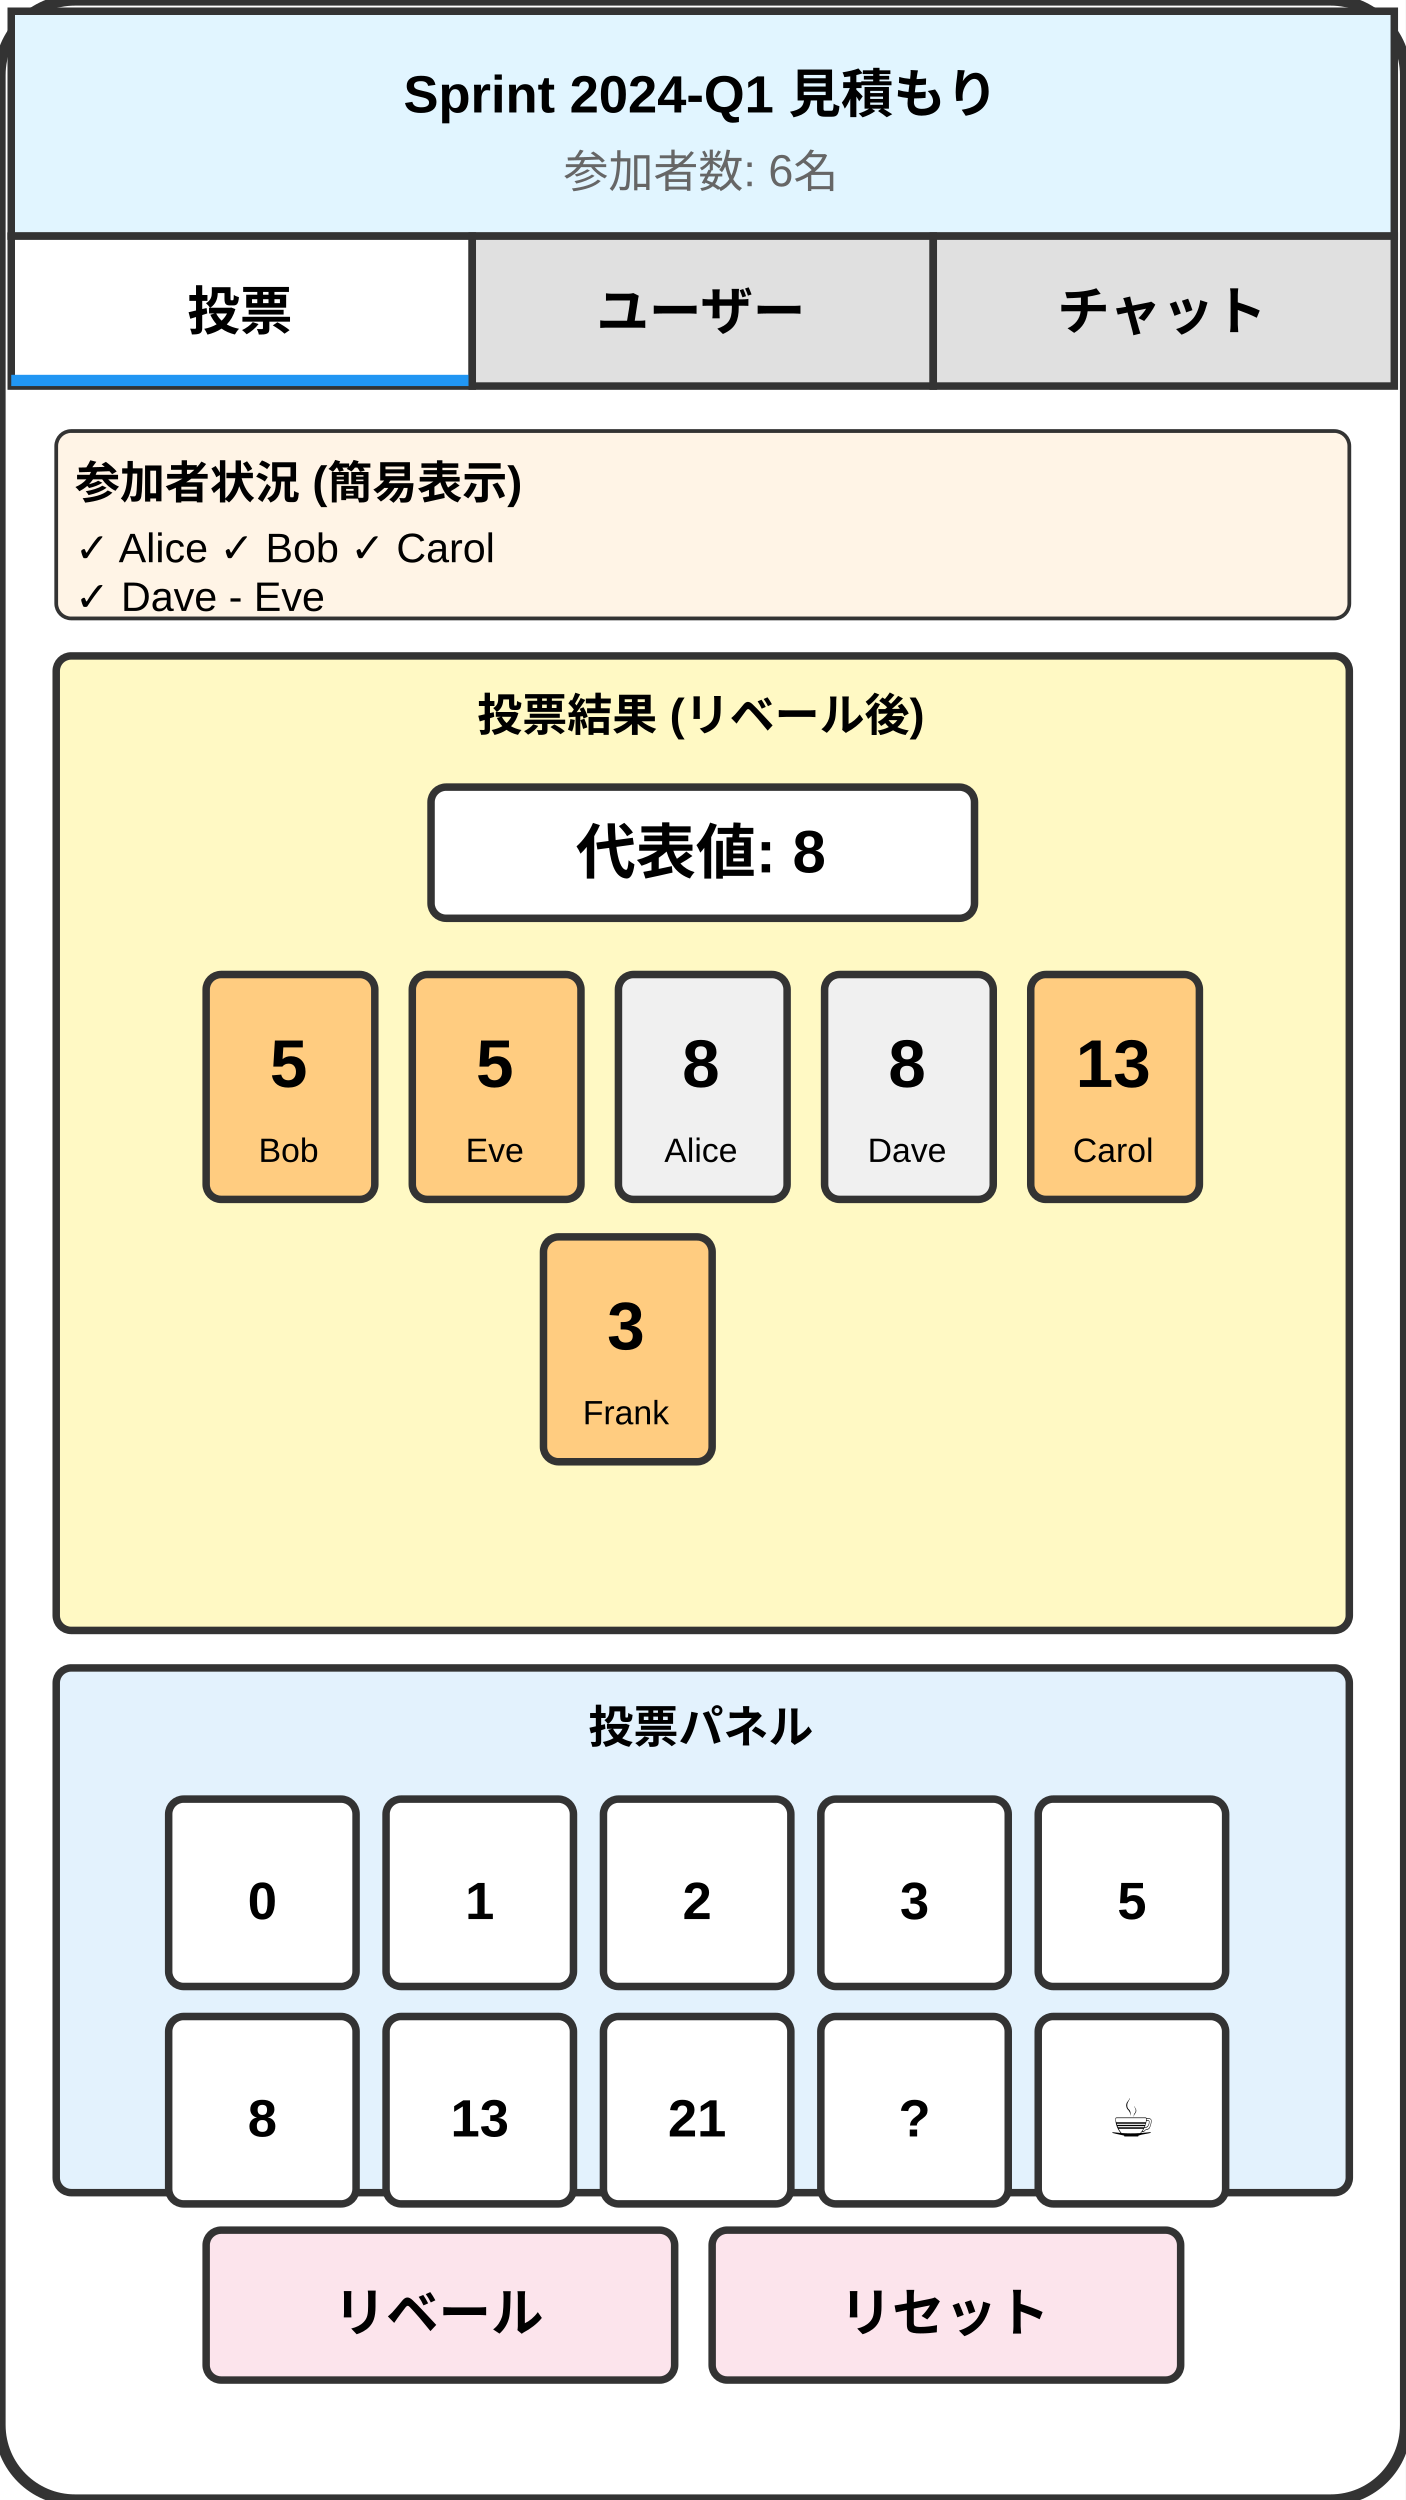
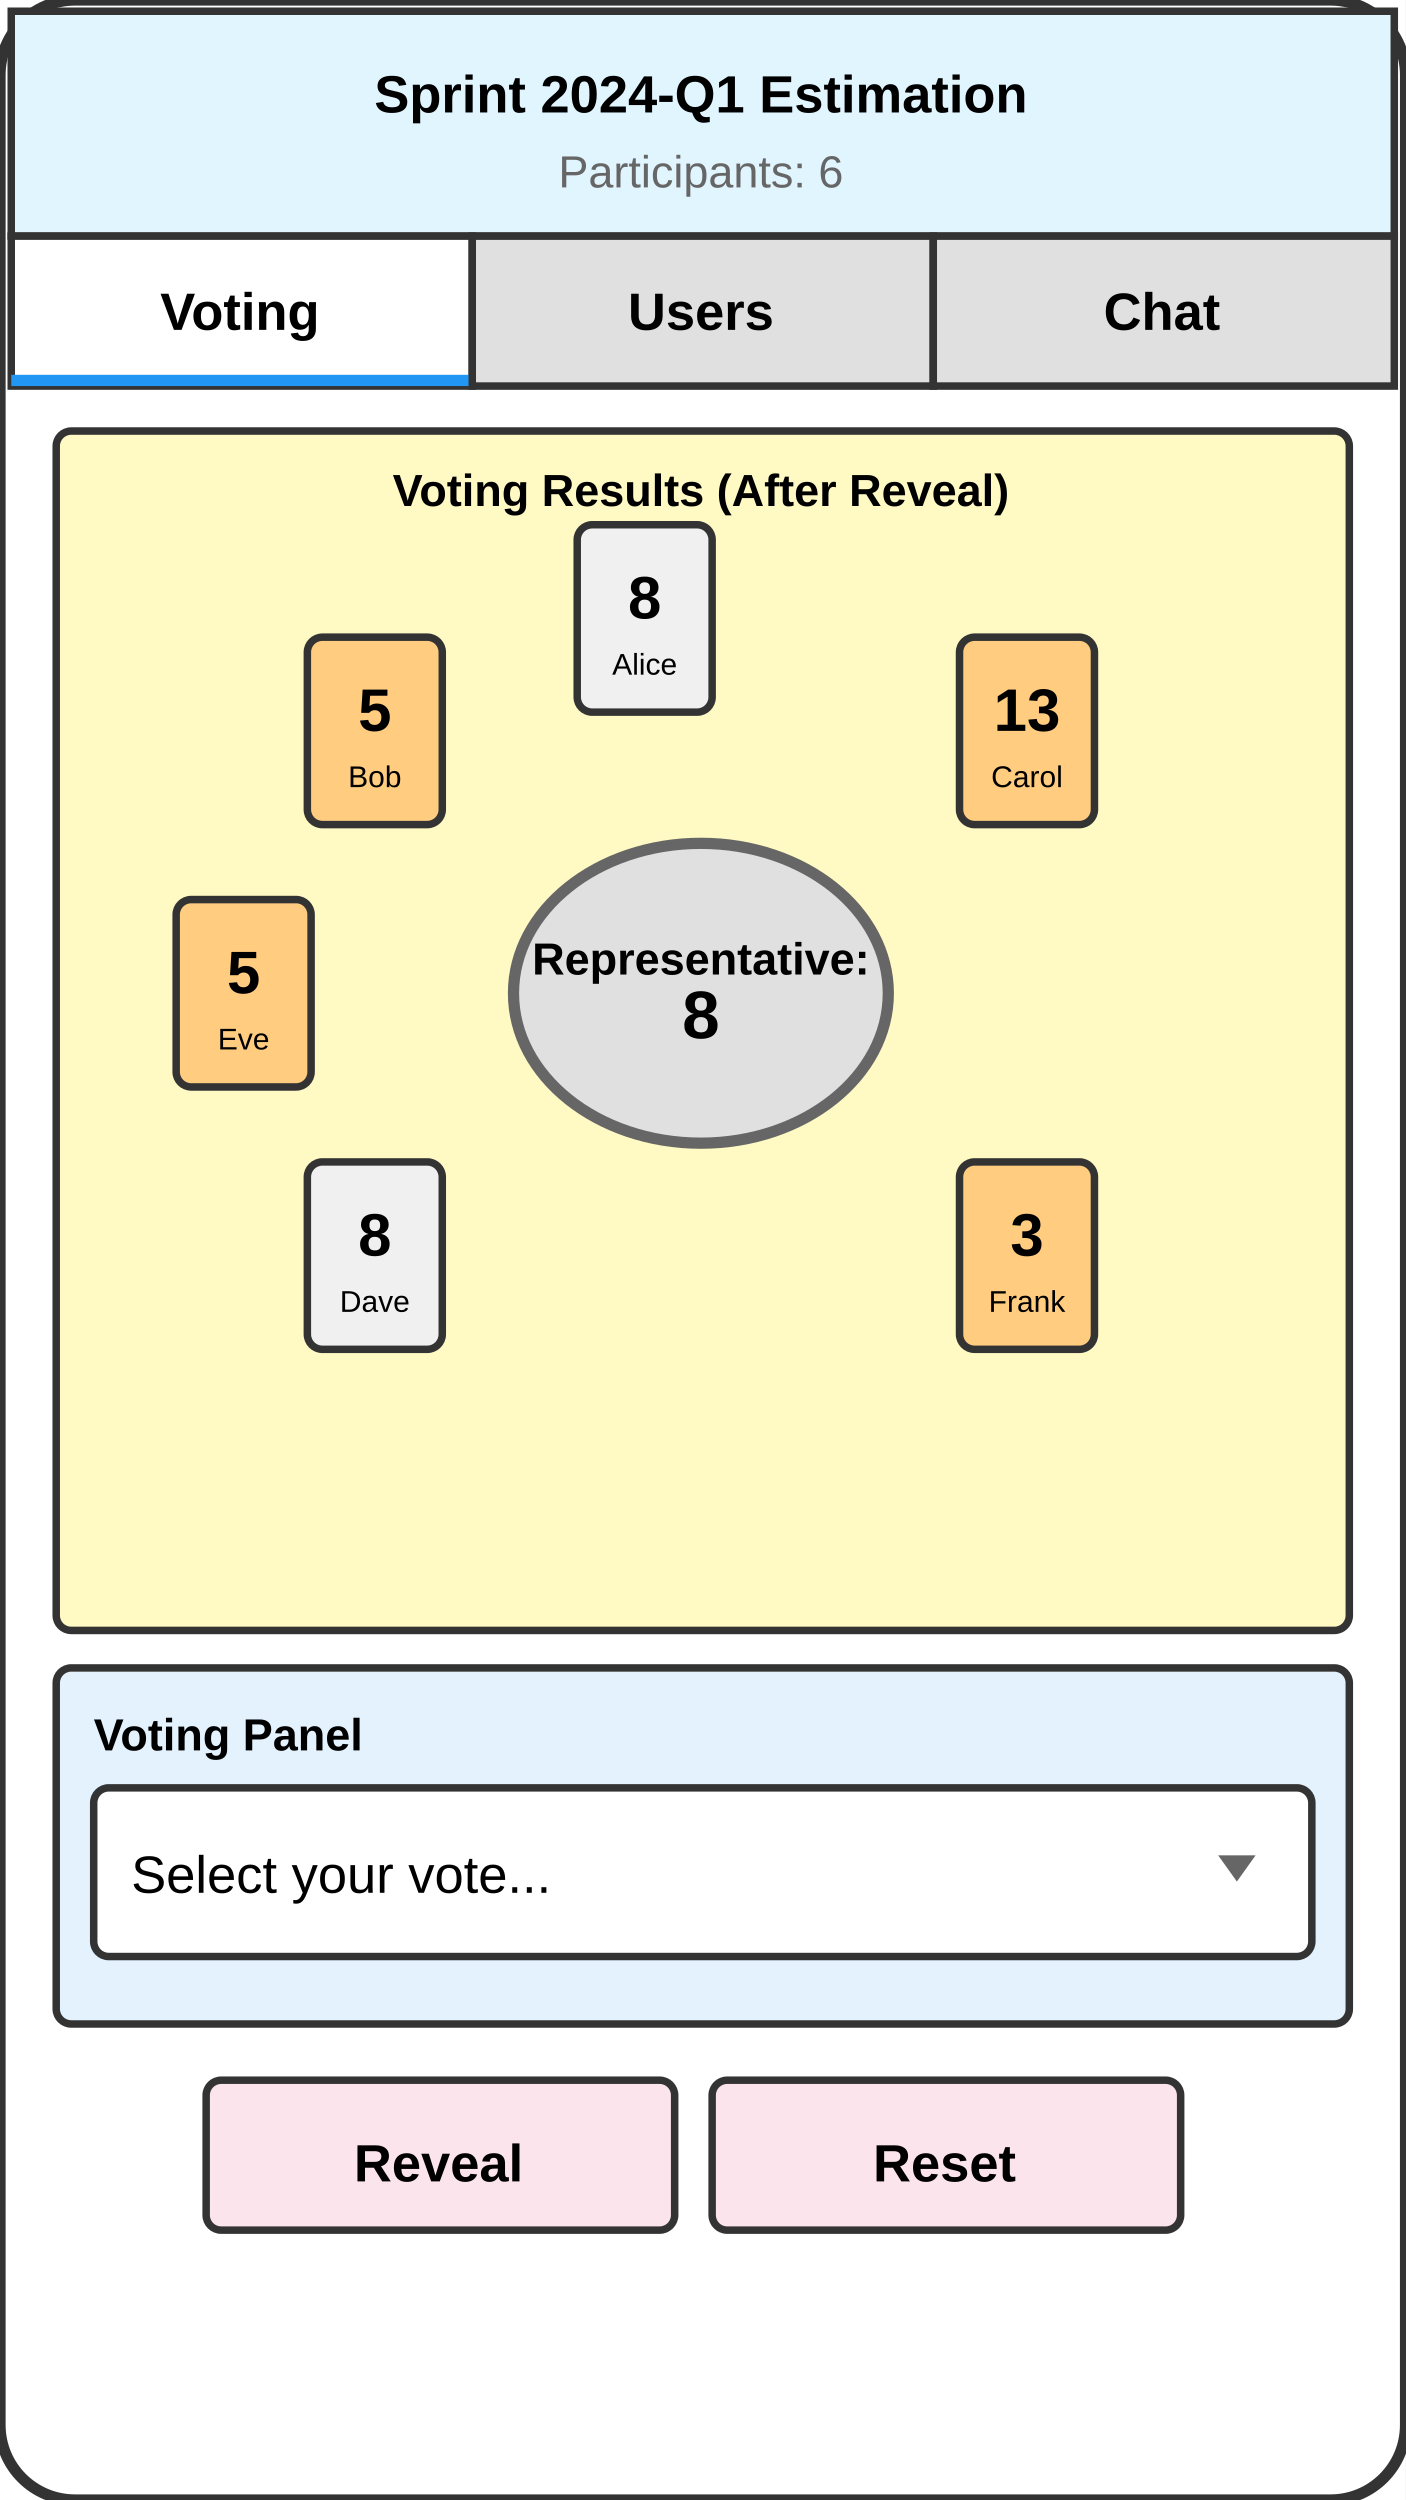
<svg xmlns="http://www.w3.org/2000/svg" width="375" height="667">
  <rect width="375" height="667" fill="#ffffff" />
  <rect x="0" y="0" width="375" height="667" fill="none" stroke="#333" stroke-width="3" rx="20" />
  <rect x="3" y="3" width="369" height="60" fill="#e1f5ff" stroke="#333" stroke-width="2" />
-   <text x="187" y="30" font-family="Arial, sans-serif" font-size="14" font-weight="bold" text-anchor="middle">Sprint 2024-Q1 見積もり</text>
-   <text x="187" y="50" font-family="Arial, sans-serif" font-size="12" fill="#666" text-anchor="middle">参加者数: 6名</text>
+   <text x="187" y="30" font-family="Arial, sans-serif" font-size="14" font-weight="bold" text-anchor="middle">Sprint 2024-Q1 Estimation</text>
+   <text x="187" y="50" font-family="Arial, sans-serif" font-size="12" fill="#666" text-anchor="middle">Participants: 6</text>
  <g id="tabs">
    <rect x="3" y="63" width="123" height="40" fill="#ffffff" stroke="#333" stroke-width="2" />
    <rect x="3" y="100" width="123" height="3" fill="#2196F3" />
-     <text x="64" y="88" font-family="Arial, sans-serif" font-size="14" font-weight="bold" text-anchor="middle">投票</text>
+     <text x="64" y="88" font-family="Arial, sans-serif" font-size="14" font-weight="bold" text-anchor="middle">Voting</text>
    <rect x="126" y="63" width="123" height="40" fill="#e0e0e0" stroke="#333" stroke-width="2" />
-     <text x="187" y="88" font-family="Arial, sans-serif" font-size="14" font-weight="bold" text-anchor="middle">ユーザー</text>
+     <text x="187" y="88" font-family="Arial, sans-serif" font-size="14" font-weight="bold" text-anchor="middle">Users</text>
    <rect x="249" y="63" width="123" height="40" fill="#e0e0e0" stroke="#333" stroke-width="2" />
-     <text x="310" y="88" font-family="Arial, sans-serif" font-size="14" font-weight="bold" text-anchor="middle">チャット</text>
+     <text x="310" y="88" font-family="Arial, sans-serif" font-size="14" font-weight="bold" text-anchor="middle">Chat</text>
  </g>
  <g id="content" transform="translate(15, 115)">
-     <rect x="0" y="0" width="345" height="50" fill="#fff4e6" stroke="#333" stroke-width="1" rx="4" />
-     <text x="5" y="18" font-family="Arial, sans-serif" font-size="12" font-weight="bold">参加者状況 (簡易表示)</text>
-     <text x="5" y="35" font-family="Arial, sans-serif" font-size="11">✓ Alice  ✓ Bob  ✓ Carol</text>
-     <text x="5" y="48" font-family="Arial, sans-serif" font-size="11">✓ Dave  - Eve</text>
-     <rect x="0" y="60" width="345" height="260" fill="#fff9c4" stroke="#333" stroke-width="2" rx="4" />
-     <text x="172" y="80" font-family="Arial, sans-serif" font-size="12" font-weight="bold" text-anchor="middle">投票結果 (リベール後)</text>
-     <rect x="100" y="95" width="145" height="35" fill="#ffffff" stroke="#333" stroke-width="2" rx="4" />
-     <text x="172" y="118" font-family="Arial, sans-serif" font-size="16" font-weight="bold" text-anchor="middle">代表値: 8</text>
-     <g transform="translate(40, 145)">
-       <g transform="translate(0, 0)">
-         <rect x="0" y="0" width="45" height="60" fill="#ffcc80" stroke="#333" stroke-width="2" rx="4" />
-         <text x="22" y="30" font-family="Arial, sans-serif" font-size="18" font-weight="bold" text-anchor="middle">5</text>
-         <text x="22" y="50" font-family="Arial, sans-serif" font-size="9" text-anchor="middle">Bob</text>
-       </g>
-       <g transform="translate(55, 0)">
-         <rect x="0" y="0" width="45" height="60" fill="#ffcc80" stroke="#333" stroke-width="2" rx="4" />
-         <text x="22" y="30" font-family="Arial, sans-serif" font-size="18" font-weight="bold" text-anchor="middle">5</text>
-         <text x="22" y="50" font-family="Arial, sans-serif" font-size="9" text-anchor="middle">Eve</text>
-       </g>
-       <g transform="translate(110, 0)">
-         <rect x="0" y="0" width="45" height="60" fill="#f0f0f0" stroke="#333" stroke-width="2" rx="4" />
-         <text x="22" y="30" font-family="Arial, sans-serif" font-size="18" font-weight="bold" text-anchor="middle">8</text>
-         <text x="22" y="50" font-family="Arial, sans-serif" font-size="9" text-anchor="middle">Alice</text>
-       </g>
-       <g transform="translate(165, 0)">
-         <rect x="0" y="0" width="45" height="60" fill="#f0f0f0" stroke="#333" stroke-width="2" rx="4" />
-         <text x="22" y="30" font-family="Arial, sans-serif" font-size="18" font-weight="bold" text-anchor="middle">8</text>
-         <text x="22" y="50" font-family="Arial, sans-serif" font-size="9" text-anchor="middle">Dave</text>
-       </g>
-       <g transform="translate(220, 0)">
-         <rect x="0" y="0" width="45" height="60" fill="#ffcc80" stroke="#333" stroke-width="2" rx="4" />
-         <text x="22" y="30" font-family="Arial, sans-serif" font-size="18" font-weight="bold" text-anchor="middle">13</text>
-         <text x="22" y="50" font-family="Arial, sans-serif" font-size="9" text-anchor="middle">Carol</text>
-       </g>
-       <g transform="translate(90, 70)">
-         <rect x="0" y="0" width="45" height="60" fill="#ffcc80" stroke="#333" stroke-width="2" rx="4" />
-         <text x="22" y="30" font-family="Arial, sans-serif" font-size="18" font-weight="bold" text-anchor="middle">3</text>
-         <text x="22" y="50" font-family="Arial, sans-serif" font-size="9" text-anchor="middle">Frank</text>
-       </g>
+     <rect x="0" y="0" width="345" height="320" fill="#fff9c4" stroke="#333" stroke-width="2" rx="4" />
+     <text x="172" y="20" font-family="Arial, sans-serif" font-size="12" font-weight="bold" text-anchor="middle">Voting Results (After Reveal)</text>
+     <ellipse cx="172" cy="150" rx="50" ry="40" fill="#e0e0e0" stroke="#666" stroke-width="3" />
+     <text x="172" y="145" font-family="Arial, sans-serif" font-size="12" font-weight="bold" text-anchor="middle">Representative:</text>
+     <text x="172" y="162" font-family="Arial, sans-serif" font-size="18" font-weight="bold" text-anchor="middle">8</text>
+     <g transform="translate(157, 50)">
+       <rect x="-18" y="-25" width="36" height="50" fill="#f0f0f0" stroke="#333" stroke-width="2" rx="4" />
+       <text x="0" y="0" font-family="Arial, sans-serif" font-size="16" font-weight="bold" text-anchor="middle">8</text>
+       <text x="0" y="15" font-family="Arial, sans-serif" font-size="8" text-anchor="middle">Alice</text>
    </g>
-     <rect x="0" y="330" width="345" height="140" fill="#e3f2fd" stroke="#333" stroke-width="2" rx="4" />
-     <text x="172" y="350" font-family="Arial, sans-serif" font-size="12" font-weight="bold" text-anchor="middle">投票パネル</text>
-     <g transform="translate(30, 365)">
-       <rect x="0" y="0" width="50" height="50" fill="#ffffff" stroke="#333" stroke-width="2" rx="4" />
-       <text x="25" y="32" font-family="Arial, sans-serif" font-size="14" font-weight="bold" text-anchor="middle">0</text>
-       <rect x="58" y="0" width="50" height="50" fill="#ffffff" stroke="#333" stroke-width="2" rx="4" />
-       <text x="83" y="32" font-family="Arial, sans-serif" font-size="14" font-weight="bold" text-anchor="middle">1</text>
-       <rect x="116" y="0" width="50" height="50" fill="#ffffff" stroke="#333" stroke-width="2" rx="4" />
-       <text x="141" y="32" font-family="Arial, sans-serif" font-size="14" font-weight="bold" text-anchor="middle">2</text>
-       <rect x="174" y="0" width="50" height="50" fill="#ffffff" stroke="#333" stroke-width="2" rx="4" />
-       <text x="199" y="32" font-family="Arial, sans-serif" font-size="14" font-weight="bold" text-anchor="middle">3</text>
-       <rect x="232" y="0" width="50" height="50" fill="#ffffff" stroke="#333" stroke-width="2" rx="4" />
-       <text x="257" y="32" font-family="Arial, sans-serif" font-size="14" font-weight="bold" text-anchor="middle">5</text>
-       <rect x="0" y="58" width="50" height="50" fill="#ffffff" stroke="#333" stroke-width="2" rx="4" />
-       <text x="25" y="90" font-family="Arial, sans-serif" font-size="14" font-weight="bold" text-anchor="middle">8</text>
-       <rect x="58" y="58" width="50" height="50" fill="#ffffff" stroke="#333" stroke-width="2" rx="4" />
-       <text x="83" y="90" font-family="Arial, sans-serif" font-size="14" font-weight="bold" text-anchor="middle">13</text>
-       <rect x="116" y="58" width="50" height="50" fill="#ffffff" stroke="#333" stroke-width="2" rx="4" />
-       <text x="141" y="90" font-family="Arial, sans-serif" font-size="14" font-weight="bold" text-anchor="middle">21</text>
-       <rect x="174" y="58" width="50" height="50" fill="#ffffff" stroke="#333" stroke-width="2" rx="4" />
-       <text x="199" y="90" font-family="Arial, sans-serif" font-size="14" font-weight="bold" text-anchor="middle">?</text>
-       <rect x="232" y="58" width="50" height="50" fill="#ffffff" stroke="#333" stroke-width="2" rx="4" />
-       <text x="257" y="90" font-family="Arial, sans-serif" font-size="14" font-weight="bold" text-anchor="middle">☕</text>
+     <g transform="translate(85, 80)">
+       <rect x="-18" y="-25" width="36" height="50" fill="#ffcc80" stroke="#333" stroke-width="2" rx="4" />
+       <text x="0" y="0" font-family="Arial, sans-serif" font-size="16" font-weight="bold" text-anchor="middle">5</text>
+       <text x="0" y="15" font-family="Arial, sans-serif" font-size="8" text-anchor="middle">Bob</text>
    </g>
-     <g transform="translate(40, 480)">
+     <g transform="translate(259, 80)">
+       <rect x="-18" y="-25" width="36" height="50" fill="#ffcc80" stroke="#333" stroke-width="2" rx="4" />
+       <text x="0" y="0" font-family="Arial, sans-serif" font-size="16" font-weight="bold" text-anchor="middle">13</text>
+       <text x="0" y="15" font-family="Arial, sans-serif" font-size="8" text-anchor="middle">Carol</text>
+     </g>
+     <g transform="translate(85, 220)">
+       <rect x="-18" y="-25" width="36" height="50" fill="#f0f0f0" stroke="#333" stroke-width="2" rx="4" />
+       <text x="0" y="0" font-family="Arial, sans-serif" font-size="16" font-weight="bold" text-anchor="middle">8</text>
+       <text x="0" y="15" font-family="Arial, sans-serif" font-size="8" text-anchor="middle">Dave</text>
+     </g>
+     <g transform="translate(50, 150)">
+       <rect x="-18" y="-25" width="36" height="50" fill="#ffcc80" stroke="#333" stroke-width="2" rx="4" />
+       <text x="0" y="0" font-family="Arial, sans-serif" font-size="16" font-weight="bold" text-anchor="middle">5</text>
+       <text x="0" y="15" font-family="Arial, sans-serif" font-size="8" text-anchor="middle">Eve</text>
+     </g>
+     <g transform="translate(259, 220)">
+       <rect x="-18" y="-25" width="36" height="50" fill="#ffcc80" stroke="#333" stroke-width="2" rx="4" />
+       <text x="0" y="0" font-family="Arial, sans-serif" font-size="16" font-weight="bold" text-anchor="middle">3</text>
+       <text x="0" y="15" font-family="Arial, sans-serif" font-size="8" text-anchor="middle">Frank</text>
+     </g>
+     <rect x="0" y="330" width="345" height="95" fill="#e3f2fd" stroke="#333" stroke-width="2" rx="4" />
+     <text x="10" y="352" font-family="Arial, sans-serif" font-size="12" font-weight="bold">Voting Panel</text>
+     <g transform="translate(10, 362)">
+       <rect x="0" y="0" width="325" height="45" fill="#ffffff" stroke="#333" stroke-width="2" rx="4" />
+       <text x="10" y="28" font-family="Arial, sans-serif" font-size="14">Select your vote...</text>
+       <polygon points="300,18 310,18 305,25" fill="#666" />
+     </g>
+     <g transform="translate(40, 440)">
      <rect x="0" y="0" width="125" height="40" fill="#fce4ec" stroke="#333" stroke-width="2" rx="4" />
-       <text x="62" y="27" font-family="Arial, sans-serif" font-size="14" font-weight="bold" text-anchor="middle">リベール</text>
+       <text x="62" y="27" font-family="Arial, sans-serif" font-size="14" font-weight="bold" text-anchor="middle">Reveal</text>
      <rect x="135" y="0" width="125" height="40" fill="#fce4ec" stroke="#333" stroke-width="2" rx="4" />
-       <text x="197" y="27" font-family="Arial, sans-serif" font-size="14" font-weight="bold" text-anchor="middle">リセット</text>
+       <text x="197" y="27" font-family="Arial, sans-serif" font-size="14" font-weight="bold" text-anchor="middle">Reset</text>
    </g>
  </g>
</svg>
